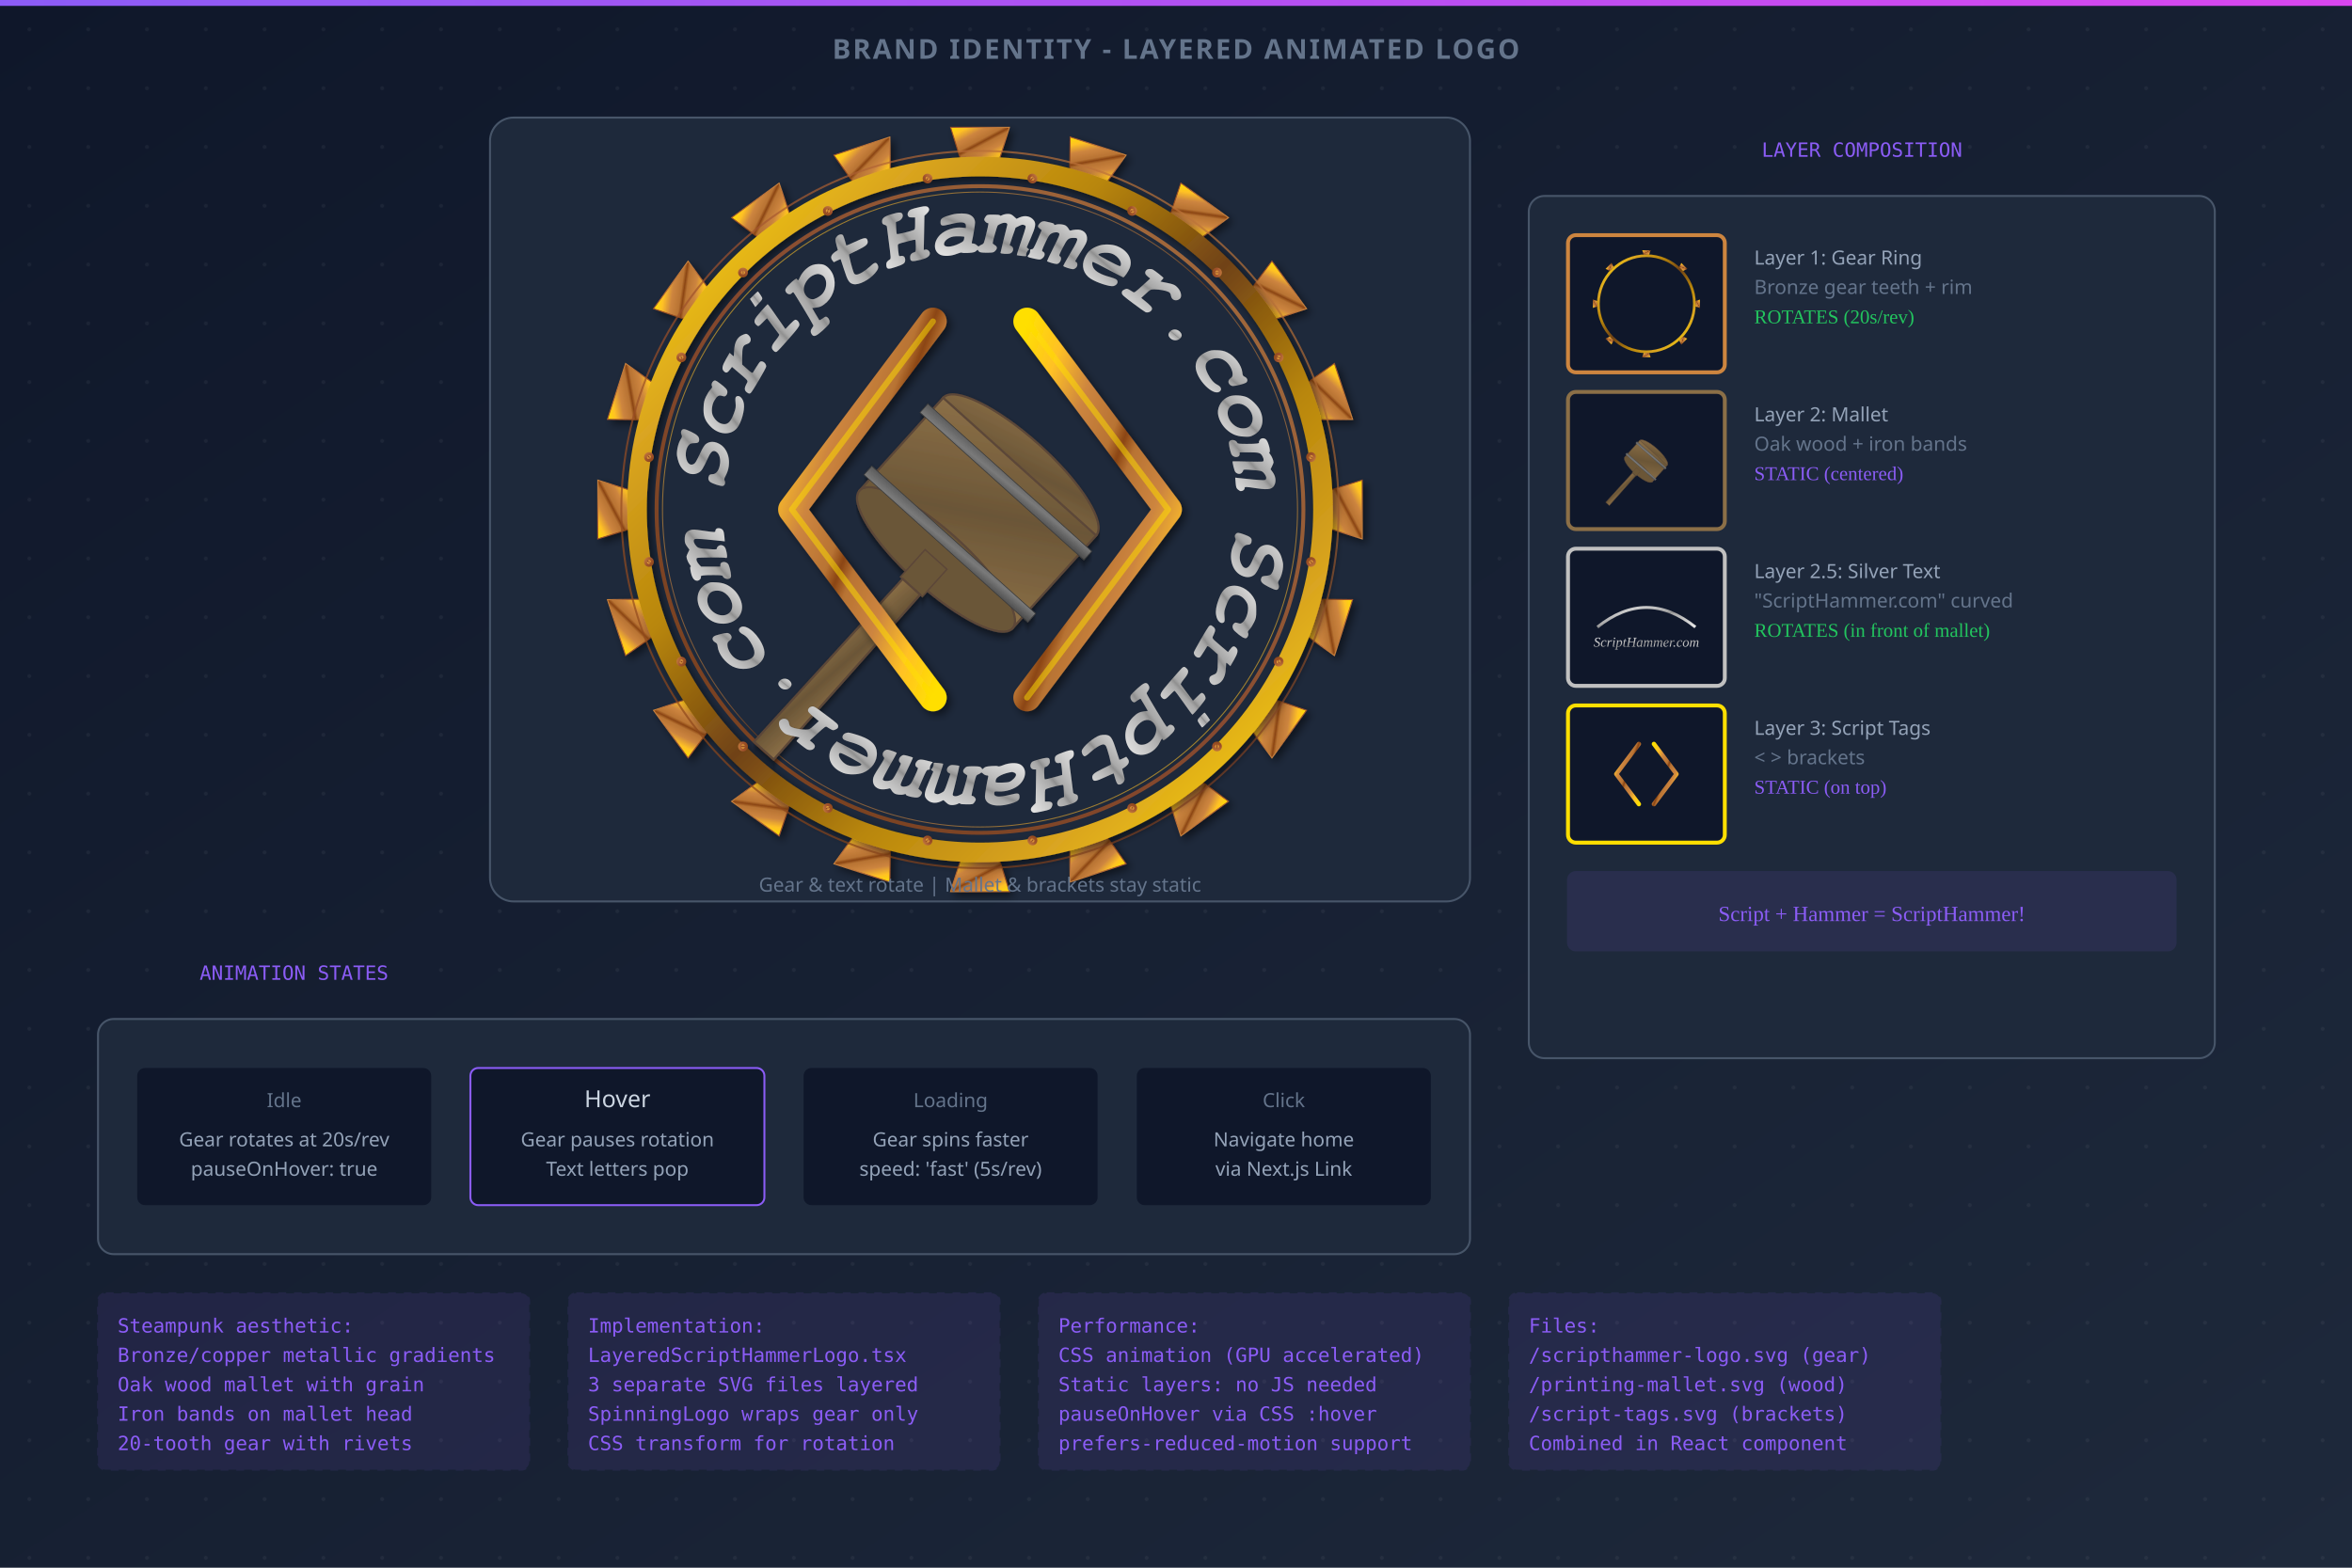
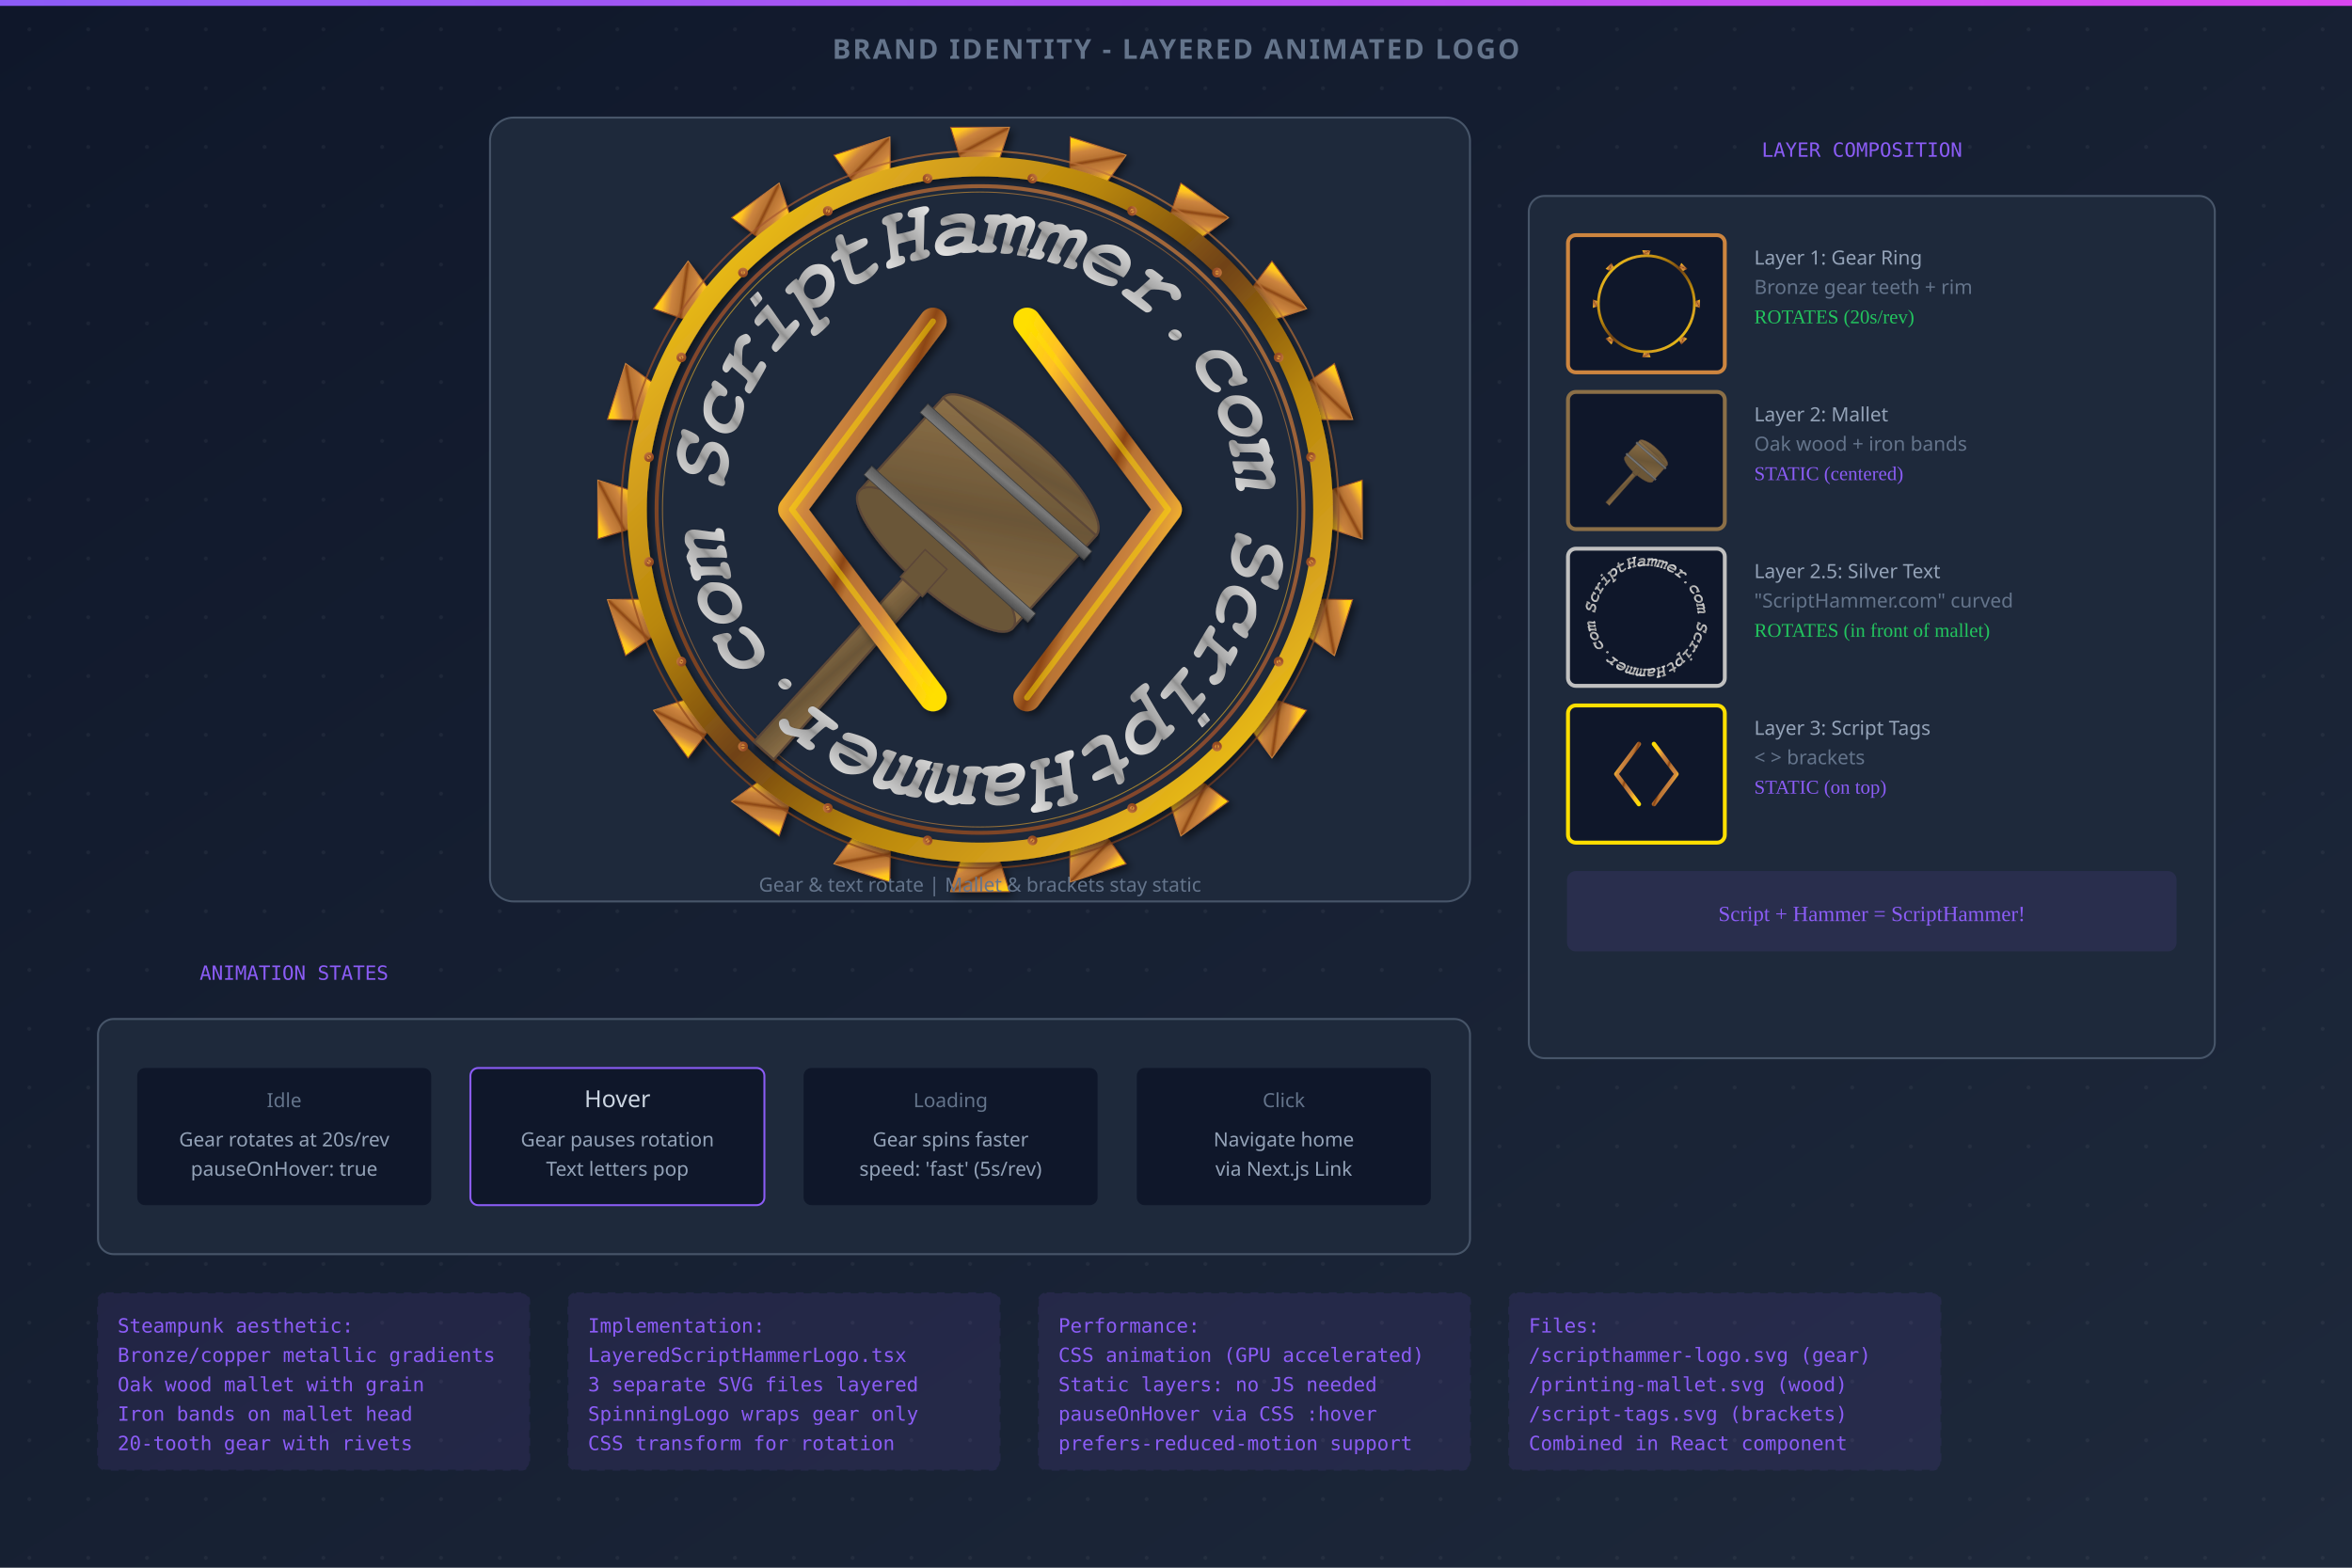
<svg xmlns="http://www.w3.org/2000/svg" viewBox="0 0 1200 800" width="1200" height="800">
  <defs>
    <linearGradient id="bgGrad" x1="0%" y1="0%" x2="100%" y2="100%">
      <stop offset="0%" style="stop-color:#0f172a" />
      <stop offset="100%" style="stop-color:#1e293b" />
    </linearGradient>
    <linearGradient id="accentGrad" x1="0%" y1="0%" x2="100%" y2="0%">
      <stop offset="0%" style="stop-color:#8b5cf6" />
      <stop offset="100%" style="stop-color:#d946ef" />
    </linearGradient>
    <linearGradient id="metalGradient" x1="0%" y1="0%" x2="100%" y2="100%">
      <stop offset="0%" style="stop-color:#FFDF00" />
      <stop offset="15%" style="stop-color:#FFC125" />
      <stop offset="30%" style="stop-color:#CD853F" />
      <stop offset="45%" style="stop-color:#B87333" />
      <stop offset="50%" style="stop-color:#8B4513" />
      <stop offset="55%" style="stop-color:#B87333" />
      <stop offset="70%" style="stop-color:#CD853F" />
      <stop offset="85%" style="stop-color:#FFC125" />
      <stop offset="100%" style="stop-color:#FFDF00" />
    </linearGradient>
    <linearGradient id="darkMetalGradient" x1="0%" y1="100%" x2="100%" y2="0%">
      <stop offset="0%" style="stop-color:#8B4513" />
      <stop offset="50%" style="stop-color:#A0522D" />
      <stop offset="100%" style="stop-color:#CD853F" />
    </linearGradient>
    <linearGradient id="ringGradient" x1="0%" y1="0%" x2="100%" y2="100%">
      <stop offset="0%" style="stop-color:#FFDF00" />
      <stop offset="20%" style="stop-color:#DAA520" />
      <stop offset="35%" style="stop-color:#B8860B" />
      <stop offset="50%" style="stop-color:#704214" />
      <stop offset="65%" style="stop-color:#B8860B" />
      <stop offset="80%" style="stop-color:#DAA520" />
      <stop offset="100%" style="stop-color:#FFDF00" />
    </linearGradient>
    <linearGradient id="oakGradient" x1="0%" y1="0%" x2="100%" y2="100%">
      <stop offset="0%" style="stop-color:#8B6F47" />
      <stop offset="50%" style="stop-color:#6B5637" />
      <stop offset="100%" style="stop-color:#8B6F47" />
    </linearGradient>
    <linearGradient id="ironGradient" x1="0%" y1="0%" x2="100%" y2="100%">
      <stop offset="0%" style="stop-color:#5A5A5A" />
      <stop offset="50%" style="stop-color:#7A7A7A" />
      <stop offset="100%" style="stop-color:#4A4A4A" />
    </linearGradient>
    <linearGradient id="silverGradient" x1="0%" y1="0%" x2="100%" y2="100%">
      <stop offset="0%" style="stop-color:#E8E8E8" />
      <stop offset="15%" style="stop-color:#D4D4D4" />
      <stop offset="30%" style="stop-color:#C0C0C0" />
      <stop offset="45%" style="stop-color:#A8A8A8" />
      <stop offset="50%" style="stop-color:#909090" />
      <stop offset="55%" style="stop-color:#A8A8A8" />
      <stop offset="70%" style="stop-color:#C0C0C0" />
      <stop offset="85%" style="stop-color:#D4D4D4" />
      <stop offset="100%" style="stop-color:#E8E8E8" />
    </linearGradient>
    <filter id="metalShadow">
      <feGaussianBlur in="SourceAlpha" stdDeviation="2" />
      <feOffset dx="2" dy="2" result="offsetblur" />
      <feFlood flood-color="#000000" flood-opacity="0.5" />
      <feComposite in2="offsetblur" operator="in" />
      <feMerge>
        <feMergeNode />
        <feMergeNode in="SourceGraphic" />
      </feMerge>
    </filter>
    <style>
      .heading { fill: #ffffff; font-family: system-ui, sans-serif; font-size: 14px; font-weight: bold; }
      .text-sm { fill: #94a3b8; font-family: system-ui, sans-serif; font-size: 10px; }
      .text-md { fill: #cbd5e1; font-family: system-ui, sans-serif; font-size: 12px; }
      .text-muted { fill: #64748b; font-family: system-ui, sans-serif; font-size: 10px; }
      .annotation { fill: #8b5cf6; font-family: monospace; font-size: 10px; }
    </style>
  </defs>
  <rect width="1200" height="800" fill="url(#bgGrad)" />
  <g opacity="0.05">
    <pattern id="dots" width="30" height="30" patternUnits="userSpaceOnUse">
      <circle cx="15" cy="15" r="1" fill="#fff" />
    </pattern>
    <rect width="1200" height="800" fill="url(#dots)" />
  </g>
  <rect x="0" y="0" width="1200" height="3" fill="url(#accentGrad)" />
  <text x="600" y="30" text-anchor="middle" font-family="system-ui, sans-serif" font-size="14" font-weight="600" fill="#64748b" letter-spacing="1">BRAND IDENTITY - LAYERED ANIMATED LOGO</text>
  <rect x="250" y="60" width="500" height="400" rx="12" fill="#1e293b" stroke="#475569" />
  <g transform="translate(500, 260)">
    <g>
      <animateTransform attributeName="transform" type="rotate" from="0" to="360" dur="20s" repeatCount="indefinite" />
      <g fill="url(#metalGradient)" stroke="url(#darkMetalGradient)" stroke-width="0.5" filter="url(#metalShadow)">
        <path d="M -10,-179 L -15,-195 L 15,-195 L 10,-179 Z" transform="rotate(0)" />
        <path d="M -10,-179 L -15,-195 L 15,-195 L 10,-179 Z" transform="rotate(18)" />
        <path d="M -10,-179 L -15,-195 L 15,-195 L 10,-179 Z" transform="rotate(36)" />
        <path d="M -10,-179 L -15,-195 L 15,-195 L 10,-179 Z" transform="rotate(54)" />
        <path d="M -10,-179 L -15,-195 L 15,-195 L 10,-179 Z" transform="rotate(72)" />
        <path d="M -10,-179 L -15,-195 L 15,-195 L 10,-179 Z" transform="rotate(90)" />
        <path d="M -10,-179 L -15,-195 L 15,-195 L 10,-179 Z" transform="rotate(108)" />
        <path d="M -10,-179 L -15,-195 L 15,-195 L 10,-179 Z" transform="rotate(126)" />
        <path d="M -10,-179 L -15,-195 L 15,-195 L 10,-179 Z" transform="rotate(144)" />
        <path d="M -10,-179 L -15,-195 L 15,-195 L 10,-179 Z" transform="rotate(162)" />
        <path d="M -10,-179 L -15,-195 L 15,-195 L 10,-179 Z" transform="rotate(180)" />
        <path d="M -10,-179 L -15,-195 L 15,-195 L 10,-179 Z" transform="rotate(198)" />
        <path d="M -10,-179 L -15,-195 L 15,-195 L 10,-179 Z" transform="rotate(216)" />
        <path d="M -10,-179 L -15,-195 L 15,-195 L 10,-179 Z" transform="rotate(234)" />
        <path d="M -10,-179 L -15,-195 L 15,-195 L 10,-179 Z" transform="rotate(252)" />
        <path d="M -10,-179 L -15,-195 L 15,-195 L 10,-179 Z" transform="rotate(270)" />
        <path d="M -10,-179 L -15,-195 L 15,-195 L 10,-179 Z" transform="rotate(288)" />
        <path d="M -10,-179 L -15,-195 L 15,-195 L 10,-179 Z" transform="rotate(306)" />
        <path d="M -10,-179 L -15,-195 L 15,-195 L 10,-179 Z" transform="rotate(324)" />
        <path d="M -10,-179 L -15,-195 L 15,-195 L 10,-179 Z" transform="rotate(342)" />
      </g>
      <circle cx="0" cy="0" r="183" fill="none" stroke="url(#darkMetalGradient)" stroke-width="1" opacity="0.7" />
      <circle cx="0" cy="0" r="175" fill="none" stroke="url(#ringGradient)" stroke-width="10" filter="url(#metalShadow)" />
      <circle cx="0" cy="0" r="165" fill="none" stroke="url(#darkMetalGradient)" stroke-width="2" opacity="0.8" />
      <circle cx="0" cy="0" r="162" fill="none" stroke="url(#metalGradient)" stroke-width="0.5" opacity="0.6" />
      <g>
        <g transform="rotate(9)">
          <circle cx="0" cy="-171" r="2.5" fill="url(#darkMetalGradient)" />
          <circle cx="0" cy="-171" r="1" fill="url(#metalGradient)" />
        </g>
        <g transform="rotate(27)">
          <circle cx="0" cy="-171" r="2.5" fill="url(#darkMetalGradient)" />
          <circle cx="0" cy="-171" r="1" fill="url(#metalGradient)" />
        </g>
        <g transform="rotate(45)">
          <circle cx="0" cy="-171" r="2.5" fill="url(#darkMetalGradient)" />
          <circle cx="0" cy="-171" r="1" fill="url(#metalGradient)" />
        </g>
        <g transform="rotate(63)">
          <circle cx="0" cy="-171" r="2.5" fill="url(#darkMetalGradient)" />
          <circle cx="0" cy="-171" r="1" fill="url(#metalGradient)" />
        </g>
        <g transform="rotate(81)">
          <circle cx="0" cy="-171" r="2.5" fill="url(#darkMetalGradient)" />
          <circle cx="0" cy="-171" r="1" fill="url(#metalGradient)" />
        </g>
        <g transform="rotate(99)">
          <circle cx="0" cy="-171" r="2.5" fill="url(#darkMetalGradient)" />
          <circle cx="0" cy="-171" r="1" fill="url(#metalGradient)" />
        </g>
        <g transform="rotate(117)">
          <circle cx="0" cy="-171" r="2.5" fill="url(#darkMetalGradient)" />
          <circle cx="0" cy="-171" r="1" fill="url(#metalGradient)" />
        </g>
        <g transform="rotate(135)">
          <circle cx="0" cy="-171" r="2.5" fill="url(#darkMetalGradient)" />
          <circle cx="0" cy="-171" r="1" fill="url(#metalGradient)" />
        </g>
        <g transform="rotate(153)">
          <circle cx="0" cy="-171" r="2.5" fill="url(#darkMetalGradient)" />
          <circle cx="0" cy="-171" r="1" fill="url(#metalGradient)" />
        </g>
        <g transform="rotate(171)">
          <circle cx="0" cy="-171" r="2.5" fill="url(#darkMetalGradient)" />
          <circle cx="0" cy="-171" r="1" fill="url(#metalGradient)" />
        </g>
        <g transform="rotate(189)">
          <circle cx="0" cy="-171" r="2.5" fill="url(#darkMetalGradient)" />
          <circle cx="0" cy="-171" r="1" fill="url(#metalGradient)" />
        </g>
        <g transform="rotate(207)">
          <circle cx="0" cy="-171" r="2.5" fill="url(#darkMetalGradient)" />
          <circle cx="0" cy="-171" r="1" fill="url(#metalGradient)" />
        </g>
        <g transform="rotate(225)">
          <circle cx="0" cy="-171" r="2.5" fill="url(#darkMetalGradient)" />
          <circle cx="0" cy="-171" r="1" fill="url(#metalGradient)" />
        </g>
        <g transform="rotate(243)">
          <circle cx="0" cy="-171" r="2.5" fill="url(#darkMetalGradient)" />
          <circle cx="0" cy="-171" r="1" fill="url(#metalGradient)" />
        </g>
        <g transform="rotate(261)">
          <circle cx="0" cy="-171" r="2.5" fill="url(#darkMetalGradient)" />
          <circle cx="0" cy="-171" r="1" fill="url(#metalGradient)" />
        </g>
        <g transform="rotate(279)">
          <circle cx="0" cy="-171" r="2.5" fill="url(#darkMetalGradient)" />
          <circle cx="0" cy="-171" r="1" fill="url(#metalGradient)" />
        </g>
        <g transform="rotate(297)">
          <circle cx="0" cy="-171" r="2.5" fill="url(#darkMetalGradient)" />
          <circle cx="0" cy="-171" r="1" fill="url(#metalGradient)" />
        </g>
        <g transform="rotate(315)">
          <circle cx="0" cy="-171" r="2.5" fill="url(#darkMetalGradient)" />
          <circle cx="0" cy="-171" r="1" fill="url(#metalGradient)" />
        </g>
        <g transform="rotate(333)">
          <circle cx="0" cy="-171" r="2.5" fill="url(#darkMetalGradient)" />
          <circle cx="0" cy="-171" r="1" fill="url(#metalGradient)" />
        </g>
        <g transform="rotate(351)">
          <circle cx="0" cy="-171" r="2.5" fill="url(#darkMetalGradient)" />
          <circle cx="0" cy="-171" r="1" fill="url(#metalGradient)" />
        </g>
      </g>
    </g>
    <g transform="translate(-40, 45) rotate(42) scale(0.75)" filter="url(#metalShadow)">
      <ellipse cx="0" cy="-120" rx="70" ry="20" fill="url(#oakGradient)" stroke="#5B4637" stroke-width="1.5" />
      <rect x="-70" y="-120" width="140" height="85" fill="url(#oakGradient)" stroke="#5B4637" stroke-width="1.5" />
      <ellipse cx="0" cy="-35" rx="70" ry="20" fill="#6B5637" stroke="#5B4637" stroke-width="1.5" />
      <rect x="-75" y="-110" width="150" height="8" fill="url(#ironGradient)" stroke="#3A3A3A" stroke-width="0.5" />
      <rect x="-75" y="-53" width="150" height="8" fill="url(#ironGradient)" stroke="#3A3A3A" stroke-width="0.5" />
      <rect x="-10" y="-35" width="20" height="25" fill="#6B5637" stroke="#5B4637" stroke-width="1" />
      <path d="M-8,-10 L-9,140 L9,140 L8,-10 Z" fill="url(#oakGradient)" stroke="#5B4637" stroke-width="1.5" />
    </g>
    <g>
      <animateTransform attributeName="transform" type="rotate" from="0" to="360" dur="20s" repeatCount="indefinite" />
-       <g transform="scale(0.36) translate(-600, -600)">
+       <g id="silver-text-paths" transform="scale(0.36) translate(-600, -600)">
        <g transform="translate(0,1200) scale(0.1,-0.1)" fill="url(#silverGradient)" stroke="none" filter="url(#metalShadow)">
          <path d="M5150 10288 c-124 -27 -149 -38 -166 -70 -12 -24 -14 -36 -5 -54 9 -20 18 -24 56 -24 l45 0 0 -85 c0 -79 -2 -86 -22 -94 -51 -21 -229 -63 -236 -56 -4 3 -9 43 -10 88 l-4 82 36 13 c46 17 73 64 57 98 -14 32 -51 31 -160 -2 -100 -29 -134 -58 -129 -108 2 -25 9 -33 36 -41 18 -5 32 -16 32 -25 0 -8 14 -114 30 -235 27 -201 28 -221 13 -230 -41 -25 -54 -46 -51 -82 5 -59 24 -63 138 -24 110 37 130 53 130 99 0 41 -23 63 -60 56 -27 -6 -29 -4 -34 37 -4 24 -7 64 -9 88 -2 50 -18 41 148 85 49 14 93 22 97 20 4 -3 8 -43 8 -89 0 -79 -1 -83 -24 -89 -35 -9 -56 -33 -56 -66 0 -68 17 -72 151 -40 88 22 129 51 129 91 0 30 -36 60 -64 53 l-23 -5 5 242 4 243 34 31 c37 35 43 65 18 89 -17 18 -46 19 -114 4z" />
          <path d="M5605 10181 c-137 -37 -165 -55 -165 -106 0 -57 17 -62 135 -32 162 41 225 35 225 -23 l0 -30 -52 6 c-107 12 -240 -31 -312 -101 -98 -97 -100 -230 -4 -282 51 -27 157 -23 237 10 40 16 69 23 76 17 5 -4 48 -6 95 -3 70 5 88 10 107 29 13 13 23 19 23 14 0 -5 7 -16 16 -24 12 -12 37 -16 110 -16 87 0 97 2 119 25 34 33 32 62 -5 83 -16 9 -30 22 -30 27 0 23 61 239 71 251 6 7 30 20 54 29 49 19 90 7 81 -23 -8 -26 -96 -388 -96 -395 0 -13 111 -19 140 -7 47 20 55 86 12 105 -12 5 -22 12 -21 15 0 3 19 59 42 125 l42 120 48 24 c41 20 52 22 74 12 31 -14 33 -4 -47 -239 -35 -100 -61 -185 -58 -187 2 -2 34 -7 71 -11 59 -6 67 -5 62 9 -8 19 21 77 38 77 6 0 2 8 -9 18 l-22 17 60 138 c66 153 74 201 42 244 -45 61 -125 78 -203 43 l-43 -20 -39 35 c-33 29 -47 35 -85 35 -25 0 -59 -7 -77 -16 -21 -12 -32 -13 -35 -5 -2 7 -35 11 -92 11 -84 0 -90 -1 -109 -26 -12 -15 -21 -34 -21 -44 0 -19 30 -50 48 -50 16 0 17 3 -20 -153 -31 -134 -33 -139 -64 -152 -17 -7 -34 -18 -38 -23 -4 -7 -16 -1 -31 14 -13 13 -36 24 -50 24 -21 0 -25 4 -20 23 19 84 45 239 45 273 0 47 -25 86 -72 110 -48 25 -170 27 -253 5z m173 -316 c1 -1 -1 -16 -4 -33 -5 -27 -16 -37 -68 -62 -114 -56 -216 -59 -216 -7 0 43 62 93 131 106 36 6 147 4 157 -4z" />
          <path d="M6870 10077 c-13 -7 -31 -25 -40 -40 -14 -27 -14 -29 14 -53 l29 -25 -58 -135 c-51 -117 -61 -134 -82 -134 -19 0 -23 -5 -23 -30 0 -17 -9 -39 -21 -51 -27 -27 -20 -32 83 -54 72 -15 81 -16 103 -1 48 32 56 83 16 102 -18 8 -16 17 34 124 44 95 59 118 87 132 41 22 91 23 109 2 11 -13 0 -42 -79 -200 -51 -101 -92 -188 -92 -193 0 -9 105 -41 136 -41 49 0 85 87 47 109 -16 9 -12 21 42 125 64 125 77 136 157 136 73 0 68 -14 -83 -271 -38 -64 -69 -121 -69 -126 0 -14 127 -53 147 -46 33 11 53 36 53 65 0 16 -6 31 -15 34 -8 4 -15 10 -15 15 0 5 37 65 82 135 66 102 82 134 85 172 8 90 -61 149 -161 139 -28 -2 -59 -8 -68 -12 -12 -5 -21 1 -32 23 -8 16 -27 37 -43 47 -29 19 -103 25 -140 12 -17 -6 -23 -5 -23 6 0 13 -17 18 -135 43 -11 2 -31 -2 -45 -9z" />
          <path d="M3975 9874 c-30 -32 -30 -45 -8 -131 l18 -66 -25 -16 c-71 -46 -87 -88 -51 -132 l19 -24 47 23 c26 13 49 22 50 20 2 -2 24 -69 49 -149 50 -158 73 -193 134 -205 75 -15 218 57 302 153 48 55 58 87 39 122 -23 42 -44 37 -113 -28 -68 -63 -149 -111 -189 -111 -15 0 -28 8 -34 23 -22 47 -76 261 -67 264 5 2 61 30 124 61 123 61 149 86 136 135 -12 48 -43 45 -177 -18 -67 -31 -122 -55 -124 -53 -1 2 -10 32 -19 68 -10 36 -23 71 -28 78 -17 20 -57 14 -83 -14z" />
          <path d="M7688 9741 c-107 -35 -161 -81 -204 -174 -52 -115 -19 -230 85 -296 86 -56 273 -116 322 -104 58 14 79 70 37 97 -13 8 -52 22 -88 32 -130 35 -207 79 -235 134 -17 33 -20 80 -5 80 6 0 104 -49 217 -110 114 -60 210 -110 213 -110 15 0 74 86 92 133 47 123 -29 251 -182 311 -68 27 -183 30 -252 7z m188 -117 c76 -31 135 -113 119 -164 -6 -19 -18 -15 -165 62 -87 45 -156 86 -153 91 18 29 139 36 199 11z" />
          <path d="M3627 9466 c-70 -25 -141 -93 -177 -169 -26 -54 -29 -57 -40 -38 -11 21 -13 20 -75 -31 -34 -29 -71 -68 -81 -86 -17 -30 -17 -35 -4 -60 18 -31 60 -41 80 -18 7 9 18 16 24 16 8 0 268 -431 284 -471 2 -5 -6 -21 -17 -35 -25 -32 -27 -61 -5 -92 27 -40 59 -28 153 54 47 42 90 87 95 100 12 30 -2 72 -30 90 -19 13 -25 11 -63 -17 -24 -17 -45 -28 -48 -25 -3 3 -27 43 -53 88 l-48 83 52 6 c64 7 101 27 158 81 99 97 135 251 88 378 -24 64 -77 125 -127 146 -41 18 -116 17 -166 0z m128 -142 c88 -41 86 -199 -3 -281 -34 -32 -95 -63 -123 -63 -74 0 -137 83 -125 163 13 81 77 159 151 185 43 15 62 14 100 -4z" />
          <path d="M8357 9392 c-27 -29 -20 -57 19 -89 l36 -29 -112 -102 c-108 -98 -113 -102 -134 -87 -11 8 -36 23 -53 32 -31 16 -35 16 -68 0 -28 -13 -35 -22 -35 -46 0 -26 17 -42 156 -146 85 -64 166 -121 179 -127 34 -15 83 6 92 40 6 26 -13 49 -112 129 l-40 32 65 60 c63 58 67 60 121 61 68 0 164 -17 201 -36 21 -11 29 -24 34 -55 10 -63 76 -85 127 -41 32 28 17 104 -31 155 -43 46 -57 51 -221 83 l-24 5 22 23 c11 12 21 25 21 28 0 8 -118 101 -147 117 -32 17 -78 13 -96 -7z" />
          <path d="M2792 9037 l-52 -52 38 -57 38 -58 40 43 c71 75 70 71 34 127 -18 27 -35 50 -39 50 -4 0 -30 -24 -59 -53z" />
          <path d="M2897 8810 c-97 -110 -110 -140 -77 -183 12 -15 29 -27 38 -27 9 0 40 26 68 57 29 31 55 55 57 53 23 -29 165 -219 171 -229 5 -7 -14 -38 -48 -80 -64 -78 -71 -113 -31 -151 19 -18 29 -21 44 -14 11 5 88 87 170 182 122 139 151 178 151 202 0 33 -30 70 -57 70 -10 0 -45 -30 -79 -66 l-62 -66 -69 99 c-39 54 -94 133 -123 176 -30 42 -57 77 -60 77 -3 -1 -44 -45 -93 -100z" />
          <path d="M8695 8525 c-33 -32 -32 -65 3 -98 38 -37 102 -38 137 -2 33 32 31 60 -4 96 -39 39 -100 41 -136 4z" />
          <path d="M2619 8467 c-62 -32 -98 -104 -103 -207 -2 -41 -4 -79 -5 -84 -1 -6 -14 3 -30 18 l-29 27 -51 -88 c-56 -97 -64 -140 -31 -173 33 -33 50 -27 98 38 l17 23 95 -81 c148 -127 136 -109 106 -168 -30 -58 -25 -89 19 -118 22 -14 28 -14 45 -3 22 15 220 353 220 375 0 45 -47 85 -83 71 -8 -3 -32 -36 -55 -74 -23 -37 -46 -74 -51 -82 -7 -11 -24 0 -80 50 l-71 63 0 107 c0 132 10 164 56 179 46 15 64 35 64 71 0 34 -39 79 -68 79 -10 0 -39 -10 -63 -23z" />
          <path d="M9216 8236 c-104 -44 -159 -114 -160 -206 -2 -180 262 -446 349 -350 25 28 8 63 -43 89 -50 26 -94 76 -133 154 -57 112 -38 177 61 210 72 24 140 11 200 -40 49 -42 90 -121 90 -175 0 -29 -6 -41 -30 -58 -35 -25 -39 -61 -10 -90 11 -11 31 -20 44 -20 40 0 159 30 184 46 34 22 26 64 -14 84 -28 13 -32 21 -36 62 -11 104 -106 231 -213 284 -50 24 -75 29 -145 32 -72 2 -94 -1 -144 -22z" />
          <path d="M2224 7822 c-23 -15 -35 -51 -24 -71 8 -16 4 -25 -22 -53 -17 -18 -45 -62 -62 -98 -25 -54 -31 -80 -34 -155 -5 -111 16 -176 83 -252 118 -135 298 -152 393 -37 59 72 110 251 96 341 -12 82 -70 135 -110 102 -12 -10 -14 -27 -9 -83 6 -64 4 -80 -24 -156 -39 -106 -78 -150 -133 -150 -65 0 -125 44 -163 119 -26 52 -17 153 20 215 39 66 64 81 110 66 31 -10 39 -10 56 6 11 10 19 30 19 49 0 34 -25 62 -114 128 -50 38 -63 42 -82 29z" />
          <path d="M9534 7604 c-101 -37 -170 -140 -162 -240 6 -76 57 -172 121 -230 75 -68 143 -96 247 -101 79 -5 89 -3 140 24 121 64 157 204 89 348 -30 64 -120 154 -184 185 -64 30 -190 37 -251 14z m204 -123 c101 -52 152 -168 113 -255 -23 -53 -61 -76 -126 -76 -138 0 -258 169 -200 281 35 66 136 90 213 50z" />
          <path d="M1768 7115 c-8 -18 -8 -31 1 -54 11 -26 10 -34 -14 -71 -34 -53 -58 -167 -49 -229 4 -25 15 -68 25 -96 50 -136 180 -201 283 -142 41 23 57 48 138 222 39 83 70 102 115 69 37 -28 56 -87 49 -157 -10 -97 -52 -157 -111 -157 -24 0 -37 -6 -45 -19 -17 -33 -12 -68 14 -89 35 -27 153 -65 182 -58 28 7 41 45 25 75 -10 17 -6 31 19 79 80 154 45 350 -76 431 -78 51 -156 53 -213 6 -16 -14 -44 -57 -62 -97 -73 -154 -84 -173 -112 -186 -101 -48 -150 185 -58 277 15 15 34 21 69 21 54 0 72 12 72 50 0 42 -28 70 -113 111 -95 46 -123 49 -139 14z" />
          <path d="M9964 6985 c-8 -13 -13 -28 -10 -33 10 -16 -34 -22 -170 -22 -106 0 -133 3 -137 14 -18 45 -95 57 -116 17 -10 -18 7 -115 30 -173 23 -57 119 -60 119 -3 l0 25 133 0 c145 0 164 -6 192 -60 20 -39 19 -67 -2 -71 -10 -2 -108 -2 -218 1 -110 3 -202 4 -204 3 -9 -5 23 -136 38 -152 26 -30 67 -35 91 -11 11 11 20 26 20 34 0 11 15 13 68 10 182 -12 193 -14 223 -46 34 -38 45 -76 27 -94 -11 -11 -42 -10 -173 1 -88 8 -182 17 -209 21 l-49 6 6 -73 c5 -63 10 -77 32 -96 14 -13 33 -23 41 -23 27 0 54 20 54 40 0 25 5 25 172 0 182 -26 232 -13 259 67 16 49 4 110 -32 161 l-31 42 21 43 c12 24 21 48 21 53 0 28 -24 87 -46 114 -14 16 -20 30 -14 30 24 0 -10 141 -43 178 -28 30 -72 29 -93 -3z" />
          <path d="M2268 5729 c-10 -5 -18 -19 -18 -29 0 -25 -5 -25 -177 0 -119 18 -145 19 -178 8 -56 -19 -80 -57 -80 -128 0 -50 5 -64 33 -104 l34 -46 -21 -43 c-12 -24 -21 -48 -21 -53 0 -28 24 -87 46 -114 14 -16 20 -30 14 -30 -8 0 -10 -13 -5 -42 16 -106 48 -158 96 -158 30 0 61 33 53 55 -8 19 30 25 172 25 106 0 133 -3 137 -14 18 -45 95 -57 116 -17 10 18 -7 115 -30 173 -23 57 -119 60 -119 3 l0 -25 -136 0 -136 0 -28 29 c-32 32 -48 77 -32 93 10 10 380 12 406 2 23 -9 28 13 15 77 -13 68 -31 94 -71 103 -29 7 -68 -21 -68 -48 0 -11 -15 -13 -67 -10 -183 12 -194 14 -224 46 -34 38 -45 76 -27 94 11 11 42 10 173 -1 88 -8 182 -17 209 -21 l49 -6 -6 73 c-7 78 -21 103 -67 113 -14 3 -33 1 -42 -5z" />
          <path d="M9626 5654 c-18 -18 -20 -38 -6 -64 8 -15 3 -32 -20 -77 -80 -154 -45 -351 76 -432 78 -51 156 -53 213 -6 16 14 44 57 62 97 73 154 84 173 112 186 24 12 32 11 53 -3 67 -44 73 -189 11 -270 -11 -14 -31 -21 -73 -25 -53 -5 -60 -8 -68 -33 -17 -47 8 -76 103 -124 46 -24 94 -43 107 -43 34 0 51 39 35 79 -11 26 -10 34 14 71 34 53 58 167 49 229 -4 25 -15 69 -25 96 -50 136 -180 201 -284 142 -41 -23 -64 -60 -138 -226 -46 -101 -108 -108 -149 -14 -47 107 10 263 97 263 37 0 55 20 55 63 0 33 -26 54 -105 82 -79 29 -98 31 -119 9z" />
          <path d="M2120 4943 c-160 -84 -165 -299 -10 -453 71 -72 134 -102 226 -108 174 -11 306 105 291 257 -8 78 -57 170 -120 227 -75 68 -143 96 -247 101 -79 5 -89 3 -140 -24z m238 -112 c107 -56 162 -186 112 -268 -65 -108 -246 -72 -313 62 -39 80 -23 169 37 206 41 25 116 25 164 0z" />
          <path d="M9508 4900 c-54 -29 -94 -84 -126 -175 -35 -96 -46 -160 -36 -220 12 -84 70 -138 110 -104 12 10 14 27 9 83 -6 64 -4 80 24 156 39 106 78 150 133 150 65 0 125 -44 163 -119 36 -72 -1 -225 -68 -274 -22 -17 -29 -18 -62 -7 -31 10 -39 10 -56 -6 -30 -27 -25 -75 14 -110 81 -76 141 -111 163 -96 23 15 35 51 24 71 -8 16 -4 25 22 53 17 18 45 62 62 98 29 60 31 73 31 170 0 86 -4 113 -21 150 -55 116 -176 200 -288 200 -40 -1 -73 -7 -98 -20z" />
          <path d="M9247 4348 c-19 -15 -217 -356 -217 -375 0 -44 47 -84 83 -70 8 3 32 36 55 74 23 37 46 74 51 82 7 11 24 0 80 -50 l71 -63 0 -107 c0 -132 -10 -164 -56 -179 -19 -7 -41 -18 -49 -27 -42 -42 8 -131 67 -119 92 18 145 98 152 227 2 41 4 78 5 83 1 6 14 -3 30 -18 l29 -27 51 88 c56 97 64 140 31 173 -33 33 -50 27 -98 -38 l-17 -23 -95 81 c-146 126 -135 108 -106 169 27 59 25 83 -12 111 -29 23 -33 24 -55 8z" />
          <path d="M2595 4320 c-25 -28 -8 -63 43 -89 50 -26 94 -76 133 -154 57 -112 38 -177 -61 -210 -72 -24 -140 -11 -200 40 -49 42 -90 121 -90 175 0 29 6 41 30 58 35 25 39 61 10 90 -11 11 -31 20 -44 20 -39 0 -159 -30 -183 -46 -35 -22 -30 -61 11 -85 28 -16 34 -26 38 -64 12 -104 107 -228 215 -282 115 -56 280 -39 368 39 92 80 104 168 41 291 -88 174 -249 286 -311 217z" />
          <path d="M8862 3753 c-11 -10 -83 -91 -161 -181 -151 -174 -164 -199 -121 -242 31 -31 50 -24 111 40 31 33 61 60 66 60 6 0 64 -77 129 -170 65 -94 121 -169 124 -168 24 10 181 201 186 224 6 33 -26 84 -54 84 -9 0 -40 -26 -68 -57 -29 -31 -55 -55 -57 -53 -23 29 -165 219 -171 229 -5 7 14 38 48 80 63 77 71 113 33 149 -28 27 -39 27 -65 5z" />
          <path d="M3165 3575 c-33 -32 -31 -60 4 -96 39 -39 100 -41 136 -4 32 31 32 62 -2 97 -36 38 -102 40 -138 3z" />
          <path d="M8230 3463 c-47 -42 -89 -86 -94 -99 -12 -30 2 -72 30 -90 19 -13 25 -11 63 17 24 17 45 28 48 25 3 -3 27 -43 53 -88 l48 -83 -52 -6 c-65 -8 -103 -27 -159 -84 -120 -120 -142 -308 -52 -444 103 -153 344 -102 436 93 21 43 30 55 35 43 3 -9 11 -17 16 -17 19 0 126 95 145 128 16 30 16 35 3 60 -18 31 -60 41 -80 18 -7 -9 -18 -16 -24 -16 -9 0 -270 433 -284 471 -2 5 6 21 17 35 25 32 27 61 5 92 -28 40 -61 28 -154 -55z m227 -487 c17 -19 35 -50 38 -69 21 -109 -90 -242 -202 -242 -35 0 -49 6 -75 32 -27 27 -32 41 -36 91 -5 66 15 116 64 166 76 75 155 84 211 22z" />
          <path d="M3592 3198 c-12 -6 -25 -23 -29 -36 -6 -27 15 -51 112 -129 l40 -33 -65 -59 c-63 -58 -67 -60 -121 -61 -68 0 -164 17 -201 36 -21 11 -29 24 -34 55 -10 63 -76 85 -126 41 -33 -28 -18 -104 30 -155 43 -46 57 -51 221 -83 l24 -5 -22 -23 c-11 -12 -21 -25 -21 -28 0 -8 118 -101 147 -117 51 -27 113 -2 113 46 0 12 -16 34 -36 50 l-36 29 112 102 c108 98 113 102 134 87 11 -8 36 -23 54 -32 30 -16 34 -16 67 0 28 13 35 22 35 46 0 25 -17 42 -153 143 -198 149 -197 149 -245 126z" />
          <path d="M9139 3083 c-66 -71 -65 -67 -29 -123 18 -27 35 -50 39 -50 4 0 30 24 59 53 l52 52 -35 53 c-20 28 -39 52 -43 52 -4 0 -24 -17 -43 -37z" />
          <path d="M4105 2833 c-54 -13 -73 -71 -32 -97 12 -8 51 -22 87 -32 130 -35 207 -79 235 -134 17 -33 20 -80 5 -80 -9 0 -125 60 -383 198 l-47 25 -35 -39 c-131 -148 -72 -333 130 -410 72 -27 201 -25 276 4 125 50 205 165 197 286 -7 107 -71 174 -223 232 -62 23 -172 55 -185 52 -3 0 -14 -3 -25 -5z m70 -357 c76 -41 141 -79 143 -85 11 -33 -132 -42 -200 -12 -71 30 -136 123 -113 161 11 17 26 12 170 -64z" />
          <path d="M7700 2799 c-86 -26 -242 -158 -257 -217 -7 -30 15 -75 39 -80 10 -2 45 22 82 57 65 61 149 111 185 111 11 0 27 -10 35 -22 20 -33 81 -261 70 -265 -5 -2 -61 -30 -124 -61 -123 -61 -149 -86 -136 -135 12 -48 43 -45 177 18 67 31 122 55 123 53 2 -2 11 -34 22 -72 10 -38 27 -74 36 -80 24 -15 66 3 86 36 15 25 15 33 -3 104 l-19 77 24 16 c71 46 87 88 51 132 l-19 24 -47 -23 c-26 -13 -49 -22 -50 -20 -2 2 -24 69 -49 149 -54 169 -76 199 -148 205 -24 2 -59 -2 -78 -7z" />
          <path d="M4670 2593 c-48 -17 -65 -70 -34 -104 14 -15 8 -27 -67 -144 -67 -103 -83 -135 -86 -173 -8 -90 61 -149 161 -139 28 2 59 8 68 12 12 5 21 -1 32 -23 8 -16 27 -37 43 -47 29 -19 103 -25 141 -12 16 6 22 5 22 -6 0 -9 25 -19 76 -31 87 -19 117 -11 144 37 14 27 14 29 -14 53 l-29 25 58 135 c51 117 61 134 82 134 19 0 23 5 23 29 0 15 9 40 20 54 l21 26 -38 10 c-140 38 -166 36 -199 -14 -18 -28 -12 -58 15 -71 18 -8 16 -17 -34 -124 -44 -95 -59 -118 -87 -132 -41 -22 -91 -23 -109 -2 -11 13 1 43 81 204 52 104 92 192 89 194 -3 3 -35 13 -72 23 -65 17 -67 17 -94 -3 -35 -26 -43 -72 -16 -92 17 -12 15 -19 -42 -128 -54 -103 -64 -116 -95 -125 -50 -15 -104 -8 -108 14 -2 9 42 96 97 193 56 96 101 178 101 182 0 4 -21 15 -47 24 -69 23 -86 27 -103 21z" />
          <path d="M7180 2558 c-101 -36 -120 -50 -120 -94 0 -43 23 -65 60 -58 27 6 29 4 34 -37 4 -24 7 -64 9 -88 l2 -44 -119 -33 c-65 -19 -123 -31 -127 -28 -5 3 -9 43 -9 90 0 64 3 84 14 84 27 0 66 41 66 70 0 45 -10 60 -39 60 -47 0 -199 -42 -215 -59 -40 -44 -23 -105 30 -106 l29 0 -3 -239 -4 -239 -34 -32 c-37 -35 -43 -65 -18 -89 20 -20 31 -20 142 4 111 23 126 31 141 69 20 47 1 71 -54 71 l-45 0 0 85 c0 79 2 86 23 95 45 19 228 62 235 55 4 -4 9 -43 10 -88 l4 -82 -36 -13 c-46 -17 -73 -64 -57 -98 14 -32 51 -31 160 2 100 29 134 58 129 108 -2 25 -9 33 -35 41 -19 5 -33 16 -33 25 0 8 -14 114 -30 235 -27 201 -28 221 -13 230 37 23 53 46 53 78 0 66 -26 70 -150 25z" />
          <path d="M5342 2399 c8 -20 -18 -79 -34 -79 -8 0 -4 -8 8 -18 l22 -17 -60 -138 c-66 -153 -74 -201 -42 -244 45 -61 125 -78 203 -43 l43 20 39 -35 c33 -29 47 -35 85 -35 25 0 59 7 77 16 21 12 32 13 35 5 2 -7 35 -11 92 -11 84 0 90 1 109 26 12 15 21 34 21 44 0 19 -30 50 -48 50 -16 0 -17 -3 20 153 31 134 33 139 64 152 17 7 34 18 38 23 4 7 16 1 31 -14 13 -13 36 -24 50 -24 21 0 25 -4 20 -22 -19 -85 -45 -240 -45 -274 0 -131 179 -170 410 -89 59 21 80 42 80 80 0 57 -17 61 -135 31 -160 -40 -231 -32 -223 25 3 22 6 24 54 21 112 -7 238 35 308 103 98 97 100 230 4 282 -51 27 -157 23 -237 -10 -42 -17 -69 -23 -76 -17 -7 6 -47 7 -95 3 -69 -5 -88 -10 -107 -29 -13 -13 -23 -19 -23 -14 0 5 -7 16 -16 24 -12 12 -37 16 -110 16 -87 0 -97 -2 -119 -25 -34 -33 -32 -62 5 -83 16 -9 30 -21 30 -27 0 -23 -61 -239 -71 -251 -6 -7 -30 -20 -54 -29 -49 -19 -90 -7 -81 23 17 56 97 395 93 398 -2 2 -30 7 -63 10 -51 5 -63 3 -87 -16 -35 -28 -35 -79 1 -95 12 -5 22 -12 21 -15 0 -3 -19 -59 -42 -125 -42 -120 -42 -120 -88 -143 -38 -19 -51 -21 -74 -12 -33 13 -36 1 45 238 35 100 60 185 58 188 -3 2 -36 7 -73 11 -58 5 -67 4 -63 -8z m1142 -129 c18 -6 26 -17 26 -33 0 -27 -52 -81 -95 -98 -29 -11 -182 -15 -192 -5 -3 2 -2 18 2 35 9 43 107 91 227 110 4 1 18 -3 32 -9z" />
        </g>
      </g>
    </g>
    <g filter="url(#metalShadow)">
      <g transform="translate(-60, 0)">
        <path d="M 36 -96 L -36 0 L 36 96" stroke="url(#metalGradient)" stroke-width="14" fill="none" stroke-linecap="round" stroke-linejoin="round" />
        <path d="M 36 -96 L -36 0 L 36 96" stroke="#FFDF00" stroke-width="3" fill="none" stroke-linecap="round" stroke-linejoin="round" opacity="0.5" />
      </g>
      <g transform="translate(60, 0)">
        <path d="M -36 -96 L 36 0 L -36 96" stroke="url(#metalGradient)" stroke-width="14" fill="none" stroke-linecap="round" stroke-linejoin="round" />
        <path d="M -36 -96 L 36 0 L -36 96" stroke="#FFDF00" stroke-width="3" fill="none" stroke-linecap="round" stroke-linejoin="round" opacity="0.5" />
      </g>
    </g>
  </g>
  <text x="500" y="455" text-anchor="middle" class="text-muted">Gear &amp; text rotate | Mallet &amp; brackets stay static</text>
  <text x="950" y="80" text-anchor="middle" class="annotation" font-size="12">LAYER COMPOSITION</text>
  <rect x="780" y="100" width="350" height="440" rx="8" fill="#1e293b" stroke="#475569" />
  <rect x="800" y="120" width="80" height="70" rx="4" fill="#0f172a" stroke="#CD853F" stroke-width="2" />
  <g transform="translate(840, 155) scale(0.14)">
    <circle cx="0" cy="0" r="175" fill="none" stroke="url(#ringGradient)" stroke-width="10" />
    <g fill="url(#metalGradient)" stroke="#8B4513" stroke-width="0.5">
      <path d="M -10,-179 L -15,-195 L 15,-195 L 10,-179 Z" transform="rotate(0)" />
      <path d="M -10,-179 L -15,-195 L 15,-195 L 10,-179 Z" transform="rotate(45)" />
      <path d="M -10,-179 L -15,-195 L 15,-195 L 10,-179 Z" transform="rotate(90)" />
      <path d="M -10,-179 L -15,-195 L 15,-195 L 10,-179 Z" transform="rotate(135)" />
      <path d="M -10,-179 L -15,-195 L 15,-195 L 10,-179 Z" transform="rotate(180)" />
      <path d="M -10,-179 L -15,-195 L 15,-195 L 10,-179 Z" transform="rotate(225)" />
      <path d="M -10,-179 L -15,-195 L 15,-195 L 10,-179 Z" transform="rotate(270)" />
      <path d="M -10,-179 L -15,-195 L 15,-195 L 10,-179 Z" transform="rotate(315)" />
    </g>
  </g>
  <text x="895" y="135" class="text-sm">Layer 1: Gear Ring</text>
  <text x="895" y="150" class="text-muted">Bronze gear teeth + rim</text>
  <text x="895" y="165" fill="#22c55e" font-size="10">ROTATES (20s/rev)</text>
  <rect x="800" y="200" width="80" height="70" rx="4" fill="#0f172a" stroke="#8B6F47" stroke-width="2" />
  <g transform="translate(840, 235) scale(0.18)">
    <g transform="translate(-40, 45) rotate(42) scale(0.75)">
      <ellipse cx="0" cy="-120" rx="70" ry="20" fill="url(#oakGradient)" stroke="#5B4637" stroke-width="1.5" />
      <rect x="-70" y="-120" width="140" height="85" fill="url(#oakGradient)" stroke="#5B4637" stroke-width="1.5" />
      <ellipse cx="0" cy="-35" rx="70" ry="20" fill="#6B5637" stroke="#5B4637" stroke-width="1.5" />
      <rect x="-75" y="-110" width="150" height="8" fill="url(#ironGradient)" stroke="#3A3A3A" stroke-width="0.5" />
      <rect x="-75" y="-53" width="150" height="8" fill="url(#ironGradient)" stroke="#3A3A3A" stroke-width="0.5" />
      <rect x="-10" y="-35" width="20" height="25" fill="#6B5637" stroke="#5B4637" stroke-width="1" />
      <path d="M-8,-10 L-9,140 L9,140 L8,-10 Z" fill="url(#oakGradient)" stroke="#5B4637" stroke-width="1.5" />
    </g>
  </g>
  <text x="895" y="215" class="text-sm">Layer 2: Mallet</text>
  <text x="895" y="230" class="text-muted">Oak wood + iron bands</text>
  <text x="895" y="245" fill="#8b5cf6" font-size="10">STATIC (centered)</text>
  <rect x="800" y="280" width="80" height="70" rx="4" fill="#0f172a" stroke="#C0C0C0" stroke-width="2" />
-   <path d="M 815 320 Q 840 300 865 320" fill="none" stroke="url(#silverGradient)" stroke-width="1.5" />
-   <text x="840" y="330" text-anchor="middle" fill="url(#silverGradient)" font-size="7" font-style="italic">ScriptHammer.com</text>
+   <use href="#silver-text-paths" transform="translate(840, 315) scale(0.2)" />
  <text x="895" y="295" class="text-sm">Layer 2.5: Silver Text</text>
  <text x="895" y="310" class="text-muted">"ScriptHammer.com" curved</text>
  <text x="895" y="325" fill="#22c55e" font-size="10">ROTATES (in front of mallet)</text>
  <rect x="800" y="360" width="80" height="70" rx="4" fill="#0f172a" stroke="#FFDF00" stroke-width="2" />
  <g transform="translate(840, 395) scale(0.16)">
    <g transform="translate(-60, 0)">
      <path d="M 36 -96 L -36 0 L 36 96" stroke="url(#metalGradient)" stroke-width="14" fill="none" stroke-linecap="round" stroke-linejoin="round" />
    </g>
    <g transform="translate(60, 0)">
      <path d="M -36 -96 L 36 0 L -36 96" stroke="url(#metalGradient)" stroke-width="14" fill="none" stroke-linecap="round" stroke-linejoin="round" />
    </g>
  </g>
  <text x="895" y="375" class="text-sm">Layer 3: Script Tags</text>
  <text x="895" y="390" class="text-muted">&lt; &gt; brackets</text>
  <text x="895" y="405" fill="#8b5cf6" font-size="10">STATIC (on top)</text>
  <rect x="800" y="445" width="310" height="40" rx="4" fill="#8b5cf6" opacity="0.1" stroke="#8b5cf6" />
  <text x="955" y="470" text-anchor="middle" fill="#8b5cf6" font-size="11">Script + Hammer = ScriptHammer!</text>
  <text x="150" y="500" text-anchor="middle" class="annotation" font-size="12">ANIMATION STATES</text>
  <rect x="50" y="520" width="700" height="120" rx="8" fill="#1e293b" stroke="#475569" />
  <rect x="70" y="545" width="150" height="70" rx="4" fill="#0f172a" />
  <text x="145" y="565" text-anchor="middle" class="text-muted">Idle</text>
  <text x="145" y="585" text-anchor="middle" class="text-sm">Gear rotates at 20s/rev</text>
  <text x="145" y="600" text-anchor="middle" class="text-sm">pauseOnHover: true</text>
  <rect x="240" y="545" width="150" height="70" rx="4" fill="#0f172a" stroke="#8b5cf6" />
  <text x="315" y="565" text-anchor="middle" fill="#8b5cf6" class="text-md">Hover</text>
  <text x="315" y="585" text-anchor="middle" class="text-sm">Gear pauses rotation</text>
  <text x="315" y="600" text-anchor="middle" class="text-sm">Text letters pop</text>
  <rect x="410" y="545" width="150" height="70" rx="4" fill="#0f172a" />
  <text x="485" y="565" text-anchor="middle" class="text-muted">Loading</text>
  <text x="485" y="585" text-anchor="middle" class="text-sm">Gear spins faster</text>
  <text x="485" y="600" text-anchor="middle" class="text-sm">speed: 'fast' (5s/rev)</text>
  <rect x="580" y="545" width="150" height="70" rx="4" fill="#0f172a" />
  <text x="655" y="565" text-anchor="middle" class="text-muted">Click</text>
  <text x="655" y="585" text-anchor="middle" class="text-sm">Navigate home</text>
  <text x="655" y="600" text-anchor="middle" class="text-sm">via Next.js Link</text>
  <rect x="50" y="660" width="220" height="90" rx="4" fill="#8b5cf6" opacity="0.1" stroke="#8b5cf6" stroke-dasharray="4" />
  <text x="60" y="680" class="annotation">Steampunk aesthetic:</text>
  <text x="60" y="695" class="annotation">Bronze/copper metallic gradients</text>
  <text x="60" y="710" class="annotation">Oak wood mallet with grain</text>
  <text x="60" y="725" class="annotation">Iron bands on mallet head</text>
  <text x="60" y="740" class="annotation">20-tooth gear with rivets</text>
  <rect x="290" y="660" width="220" height="90" rx="4" fill="#8b5cf6" opacity="0.1" stroke="#8b5cf6" stroke-dasharray="4" />
  <text x="300" y="680" class="annotation">Implementation:</text>
  <text x="300" y="695" class="annotation">LayeredScriptHammerLogo.tsx</text>
  <text x="300" y="710" class="annotation">3 separate SVG files layered</text>
  <text x="300" y="725" class="annotation">SpinningLogo wraps gear only</text>
  <text x="300" y="740" class="annotation">CSS transform for rotation</text>
  <rect x="530" y="660" width="220" height="90" rx="4" fill="#8b5cf6" opacity="0.1" stroke="#8b5cf6" stroke-dasharray="4" />
  <text x="540" y="680" class="annotation">Performance:</text>
  <text x="540" y="695" class="annotation">CSS animation (GPU accelerated)</text>
  <text x="540" y="710" class="annotation">Static layers: no JS needed</text>
  <text x="540" y="725" class="annotation">pauseOnHover via CSS :hover</text>
  <text x="540" y="740" class="annotation">prefers-reduced-motion support</text>
  <rect x="770" y="660" width="220" height="90" rx="4" fill="#8b5cf6" opacity="0.1" stroke="#8b5cf6" stroke-dasharray="4" />
  <text x="780" y="680" class="annotation">Files:</text>
  <text x="780" y="695" class="annotation">/scripthammer-logo.svg (gear)</text>
  <text x="780" y="710" class="annotation">/printing-mallet.svg (wood)</text>
  <text x="780" y="725" class="annotation">/script-tags.svg (brackets)</text>
  <text x="780" y="740" class="annotation">Combined in React component</text>
</svg>
